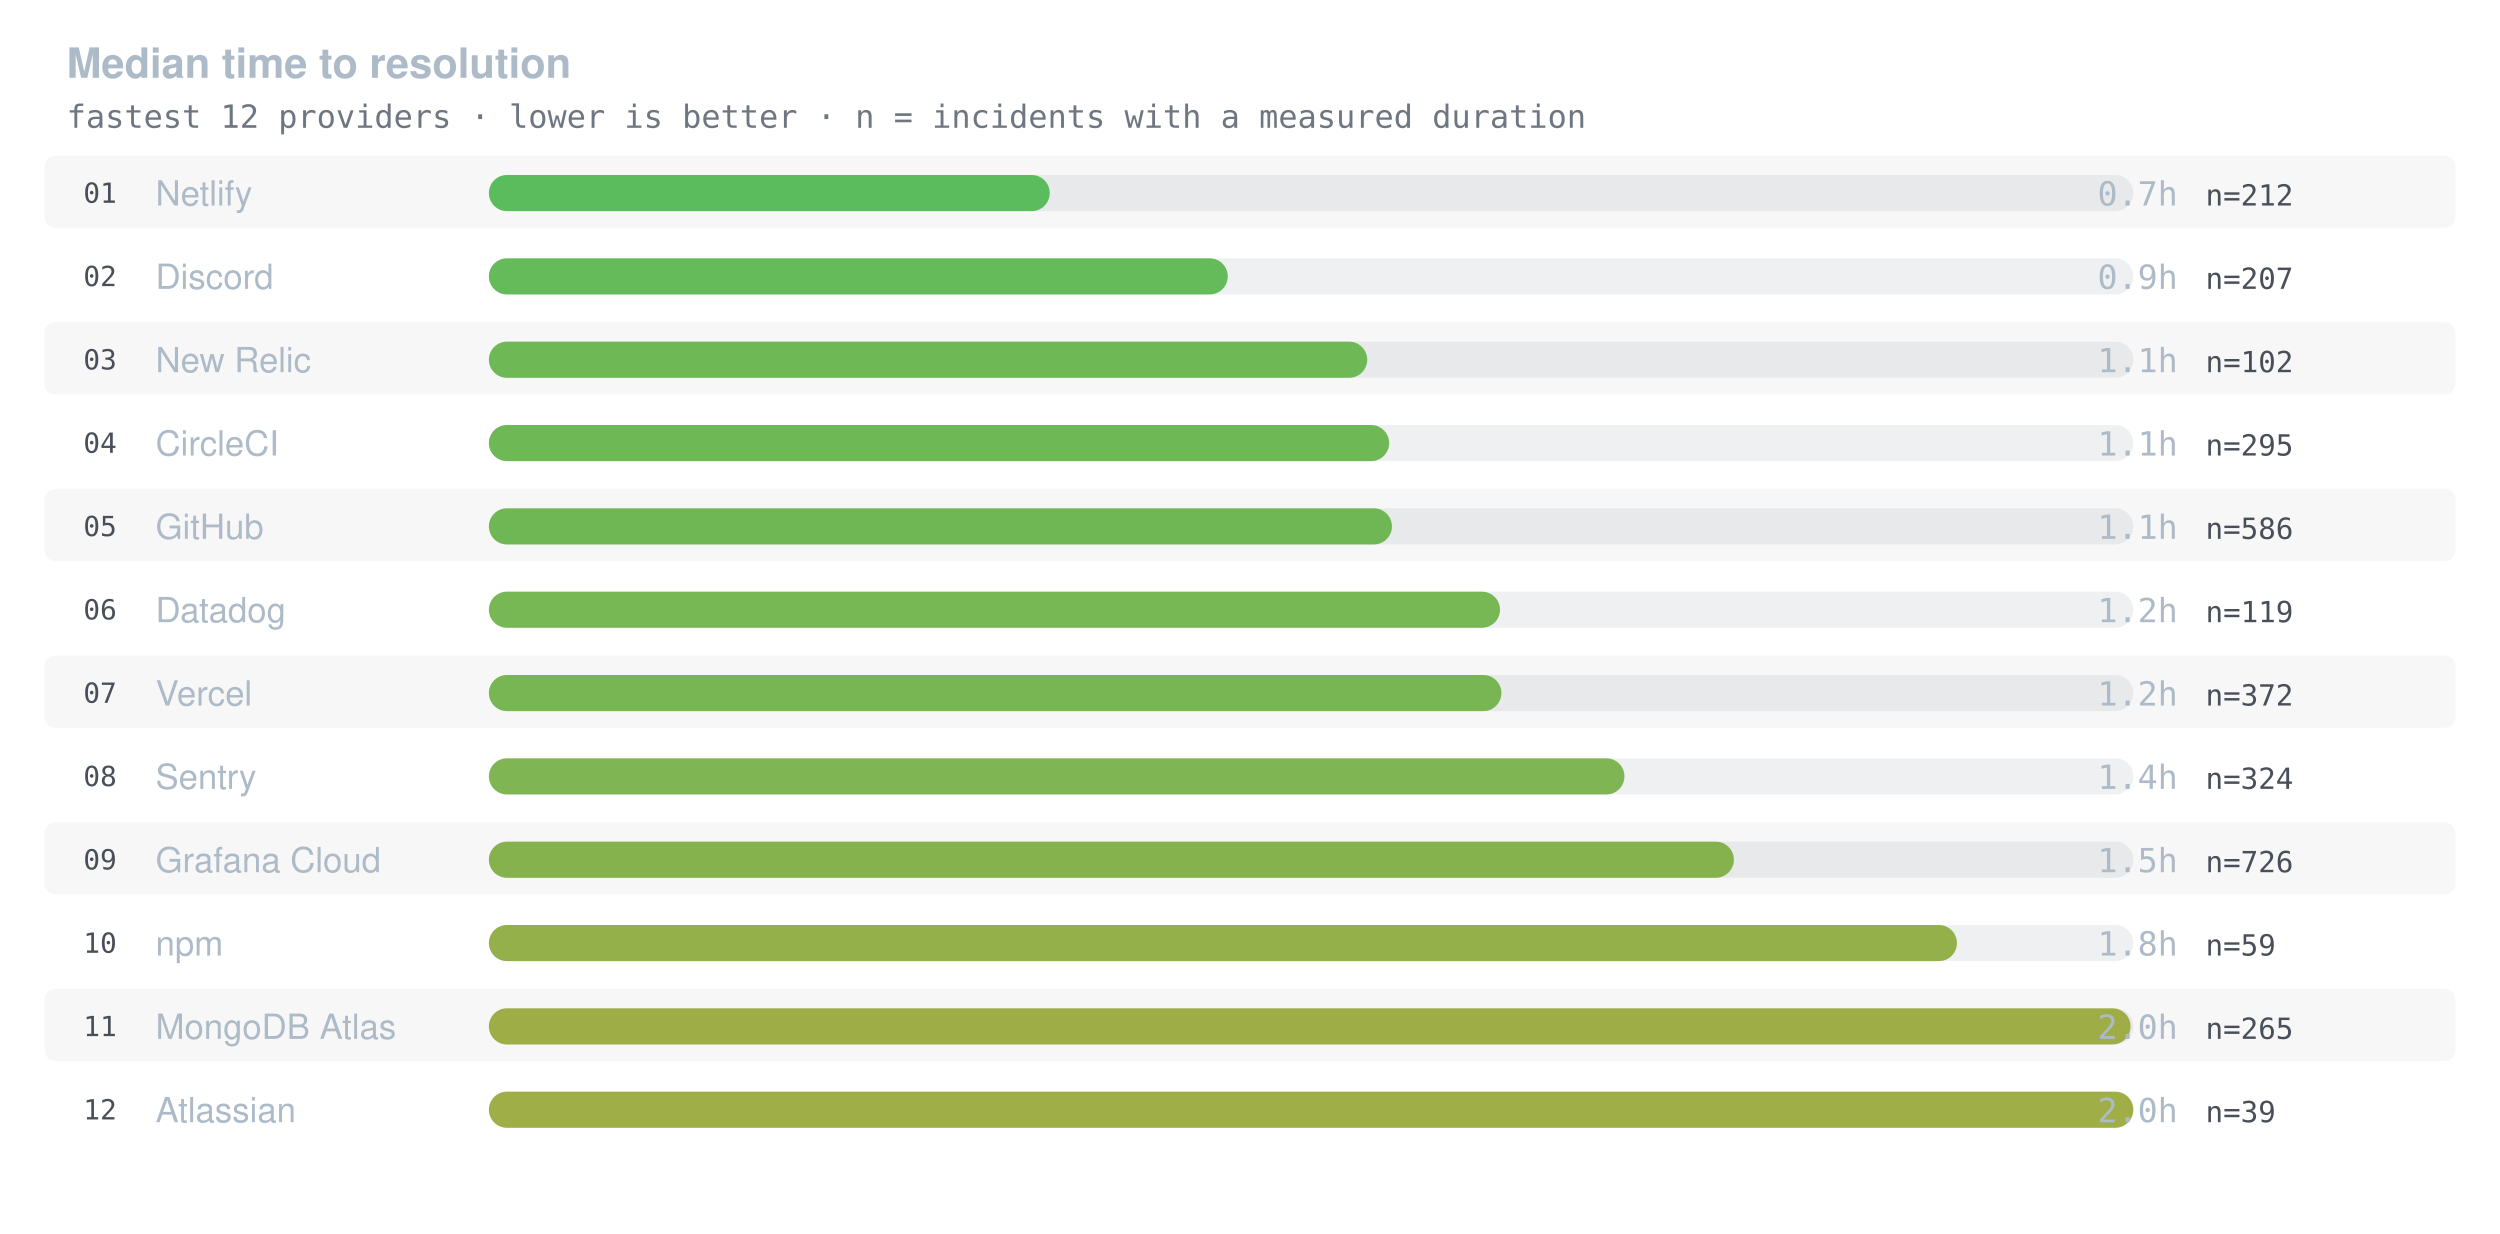
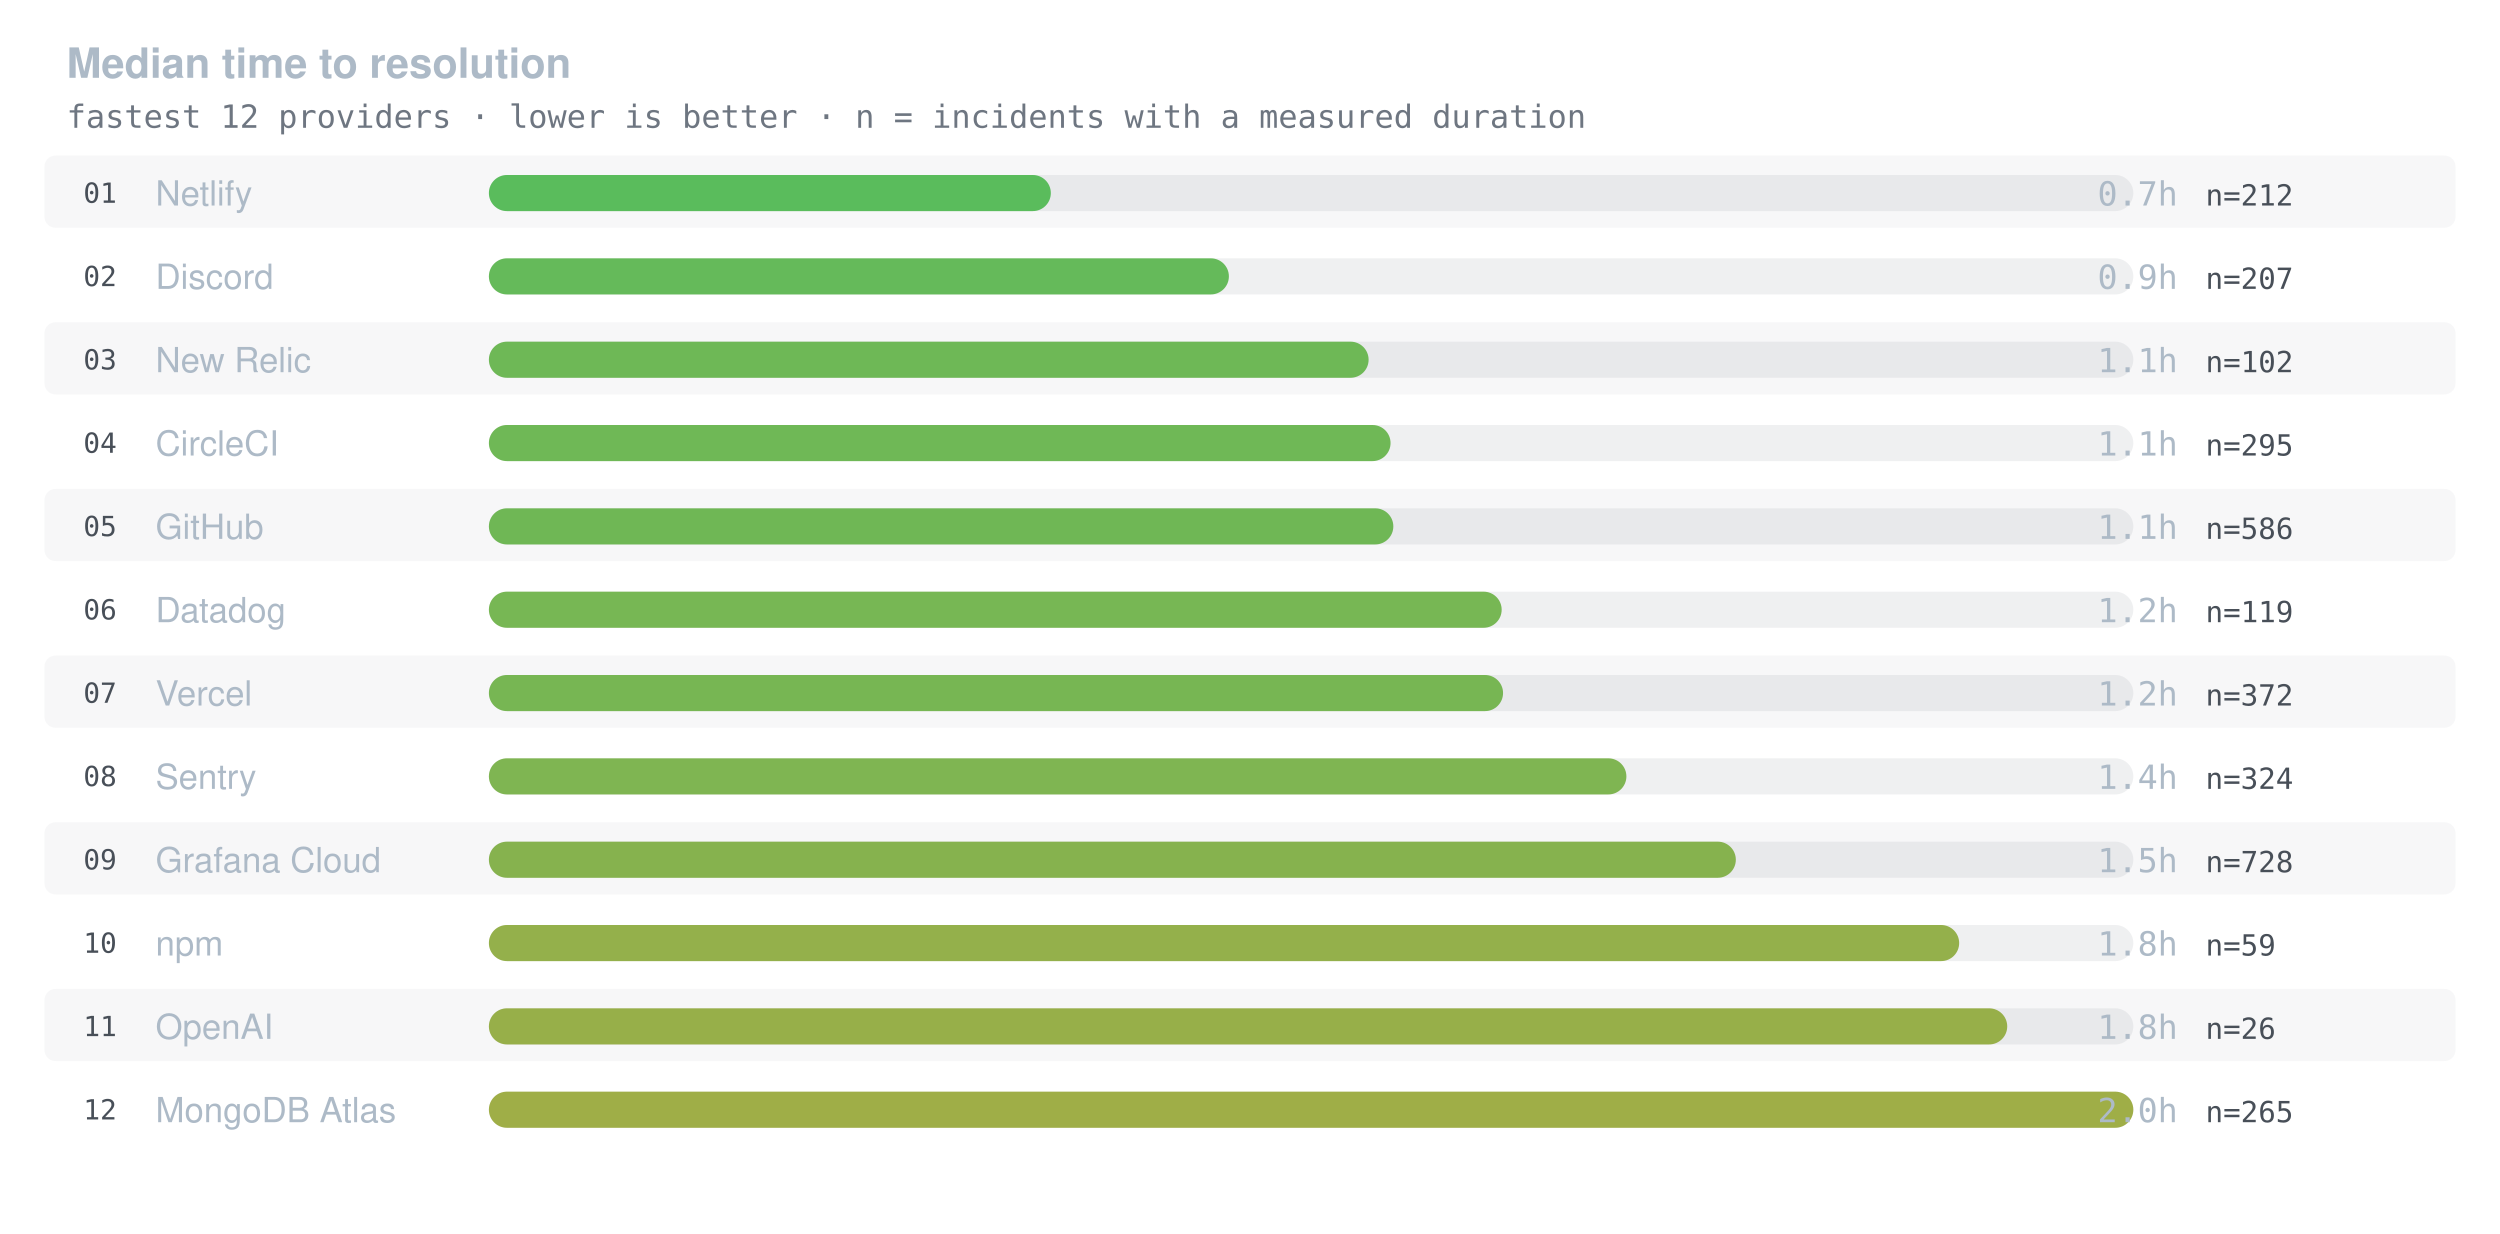
<svg xmlns="http://www.w3.org/2000/svg" viewBox="0 0 900 444" width="900" height="444" role="img">
  <text x="24" y="28" fill="#adbac7" font-size="15" font-family="-apple-system,BlinkMacSystemFont,Segoe UI,Helvetica,Arial,sans-serif" font-weight="600">Median time to resolution</text>
  <text x="24" y="46" fill="#6e7681" font-size="11.5" font-family="ui-monospace,SFMono-Regular,Menlo,Consolas,monospace">fastest 12 providers · lower is better · n = incidents with a measured duration</text>
  <rect x="16" y="56" width="868" height="26" rx="4" fill="#6e7681" opacity="0.055" />
  <text x="30" y="73" fill="#484f58" font-size="10" font-family="ui-monospace,SFMono-Regular,Menlo,Consolas,monospace">01</text>
  <text x="56" y="74" fill="#adbac7" font-size="12.5" font-family="-apple-system,BlinkMacSystemFont,Segoe UI,Helvetica,Arial,sans-serif">Netlify</text>
  <rect x="176" y="63" width="592" height="13" rx="6.5" fill="#6e7681" opacity="0.11" />
-   <rect x="176" y="63" width="201.9" height="13" rx="6.5" fill="#4ab74d" opacity="0.9" />
+   <rect x="176" y="63" width="202.3" height="13" rx="6.5" fill="#4ab74d" opacity="0.9" />
  <text x="784" y="74" fill="#adbac7" font-size="12" font-family="ui-monospace,SFMono-Regular,Menlo,Consolas,monospace" text-anchor="end">0.7h</text>
  <text x="794" y="74" fill="#484f58" font-size="10.5" font-family="ui-monospace,SFMono-Regular,Menlo,Consolas,monospace">n=212</text>
  <text x="30" y="103" fill="#484f58" font-size="10" font-family="ui-monospace,SFMono-Regular,Menlo,Consolas,monospace">02</text>
  <text x="56" y="104" fill="#adbac7" font-size="12.5" font-family="-apple-system,BlinkMacSystemFont,Segoe UI,Helvetica,Arial,sans-serif">Discord</text>
  <rect x="176" y="93" width="592" height="13" rx="6.5" fill="#6e7681" opacity="0.11" />
-   <rect x="176" y="93" width="266.0" height="13" rx="6.5" fill="#57b449" opacity="0.9" />
+   <rect x="176" y="93" width="266.4" height="13" rx="6.5" fill="#57b449" opacity="0.9" />
  <text x="784" y="104" fill="#adbac7" font-size="12" font-family="ui-monospace,SFMono-Regular,Menlo,Consolas,monospace" text-anchor="end">0.9h</text>
  <text x="794" y="104" fill="#484f58" font-size="10.5" font-family="ui-monospace,SFMono-Regular,Menlo,Consolas,monospace">n=207</text>
  <rect x="16" y="116" width="868" height="26" rx="4" fill="#6e7681" opacity="0.055" />
  <text x="30" y="133" fill="#484f58" font-size="10" font-family="ui-monospace,SFMono-Regular,Menlo,Consolas,monospace">03</text>
  <text x="56" y="134" fill="#adbac7" font-size="12.5" font-family="-apple-system,BlinkMacSystemFont,Segoe UI,Helvetica,Arial,sans-serif">New Relic</text>
  <rect x="176" y="123" width="592" height="13" rx="6.5" fill="#6e7681" opacity="0.11" />
-   <rect x="176" y="123" width="316.2" height="13" rx="6.5" fill="#61b246" opacity="0.9" />
+   <rect x="176" y="123" width="316.7" height="13" rx="6.5" fill="#61b246" opacity="0.9" />
  <text x="784" y="134" fill="#adbac7" font-size="12" font-family="ui-monospace,SFMono-Regular,Menlo,Consolas,monospace" text-anchor="end">1.1h</text>
  <text x="794" y="134" fill="#484f58" font-size="10.5" font-family="ui-monospace,SFMono-Regular,Menlo,Consolas,monospace">n=102</text>
  <text x="30" y="163" fill="#484f58" font-size="10" font-family="ui-monospace,SFMono-Regular,Menlo,Consolas,monospace">04</text>
  <text x="56" y="164" fill="#adbac7" font-size="12.5" font-family="-apple-system,BlinkMacSystemFont,Segoe UI,Helvetica,Arial,sans-serif">CircleCI</text>
  <rect x="176" y="153" width="592" height="13" rx="6.5" fill="#6e7681" opacity="0.11" />
-   <rect x="176" y="153" width="324.1" height="13" rx="6.5" fill="#62b145" opacity="0.9" />
+   <rect x="176" y="153" width="324.6" height="13" rx="6.5" fill="#62b145" opacity="0.9" />
  <text x="784" y="164" fill="#adbac7" font-size="12" font-family="ui-monospace,SFMono-Regular,Menlo,Consolas,monospace" text-anchor="end">1.1h</text>
  <text x="794" y="164" fill="#484f58" font-size="10.5" font-family="ui-monospace,SFMono-Regular,Menlo,Consolas,monospace">n=295</text>
  <rect x="16" y="176" width="868" height="26" rx="4" fill="#6e7681" opacity="0.055" />
  <text x="30" y="193" fill="#484f58" font-size="10" font-family="ui-monospace,SFMono-Regular,Menlo,Consolas,monospace">05</text>
  <text x="56" y="194" fill="#adbac7" font-size="12.5" font-family="-apple-system,BlinkMacSystemFont,Segoe UI,Helvetica,Arial,sans-serif">GitHub</text>
  <rect x="176" y="183" width="592" height="13" rx="6.5" fill="#6e7681" opacity="0.11" />
-   <rect x="176" y="183" width="325.1" height="13" rx="6.5" fill="#62b145" opacity="0.9" />
+   <rect x="176" y="183" width="325.6" height="13" rx="6.5" fill="#62b145" opacity="0.9" />
  <text x="784" y="194" fill="#adbac7" font-size="12" font-family="ui-monospace,SFMono-Regular,Menlo,Consolas,monospace" text-anchor="end">1.1h</text>
  <text x="794" y="194" fill="#484f58" font-size="10.5" font-family="ui-monospace,SFMono-Regular,Menlo,Consolas,monospace">n=586</text>
  <text x="30" y="223" fill="#484f58" font-size="10" font-family="ui-monospace,SFMono-Regular,Menlo,Consolas,monospace">06</text>
  <text x="56" y="224" fill="#adbac7" font-size="12.5" font-family="-apple-system,BlinkMacSystemFont,Segoe UI,Helvetica,Arial,sans-serif">Datadog</text>
  <rect x="176" y="213" width="592" height="13" rx="6.5" fill="#6e7681" opacity="0.11" />
-   <rect x="176" y="213" width="364.0" height="13" rx="6.5" fill="#6ab043" opacity="0.9" />
+   <rect x="176" y="213" width="364.6" height="13" rx="6.5" fill="#6ab043" opacity="0.9" />
  <text x="784" y="224" fill="#adbac7" font-size="12" font-family="ui-monospace,SFMono-Regular,Menlo,Consolas,monospace" text-anchor="end">1.2h</text>
  <text x="794" y="224" fill="#484f58" font-size="10.5" font-family="ui-monospace,SFMono-Regular,Menlo,Consolas,monospace">n=119</text>
  <rect x="16" y="236" width="868" height="26" rx="4" fill="#6e7681" opacity="0.055" />
  <text x="30" y="253" fill="#484f58" font-size="10" font-family="ui-monospace,SFMono-Regular,Menlo,Consolas,monospace">07</text>
  <text x="56" y="254" fill="#adbac7" font-size="12.5" font-family="-apple-system,BlinkMacSystemFont,Segoe UI,Helvetica,Arial,sans-serif">Vercel</text>
  <rect x="176" y="243" width="592" height="13" rx="6.5" fill="#6e7681" opacity="0.11" />
-   <rect x="176" y="243" width="364.5" height="13" rx="6.5" fill="#6ab043" opacity="0.9" />
+   <rect x="176" y="243" width="365.1" height="13" rx="6.5" fill="#6ab043" opacity="0.9" />
  <text x="784" y="254" fill="#adbac7" font-size="12" font-family="ui-monospace,SFMono-Regular,Menlo,Consolas,monospace" text-anchor="end">1.2h</text>
  <text x="794" y="254" fill="#484f58" font-size="10.5" font-family="ui-monospace,SFMono-Regular,Menlo,Consolas,monospace">n=372</text>
  <text x="30" y="283" fill="#484f58" font-size="10" font-family="ui-monospace,SFMono-Regular,Menlo,Consolas,monospace">08</text>
  <text x="56" y="284" fill="#adbac7" font-size="12.5" font-family="-apple-system,BlinkMacSystemFont,Segoe UI,Helvetica,Arial,sans-serif">Sentry</text>
  <rect x="176" y="273" width="592" height="13" rx="6.5" fill="#6e7681" opacity="0.11" />
-   <rect x="176" y="273" width="408.8" height="13" rx="6.5" fill="#73ae40" opacity="0.9" />
+   <rect x="176" y="273" width="409.5" height="13" rx="6.5" fill="#73ae40" opacity="0.9" />
  <text x="784" y="284" fill="#adbac7" font-size="12" font-family="ui-monospace,SFMono-Regular,Menlo,Consolas,monospace" text-anchor="end">1.4h</text>
  <text x="794" y="284" fill="#484f58" font-size="10.5" font-family="ui-monospace,SFMono-Regular,Menlo,Consolas,monospace">n=324</text>
  <rect x="16" y="296" width="868" height="26" rx="4" fill="#6e7681" opacity="0.055" />
  <text x="30" y="313" fill="#484f58" font-size="10" font-family="ui-monospace,SFMono-Regular,Menlo,Consolas,monospace">09</text>
  <text x="56" y="314" fill="#adbac7" font-size="12.5" font-family="-apple-system,BlinkMacSystemFont,Segoe UI,Helvetica,Arial,sans-serif">Grafana Cloud</text>
  <rect x="176" y="303" width="592" height="13" rx="6.5" fill="#6e7681" opacity="0.11" />
-   <rect x="176" y="303" width="448.2" height="13" rx="6.5" fill="#7bac3d" opacity="0.9" />
+   <rect x="176" y="303" width="448.9" height="13" rx="6.5" fill="#7bac3d" opacity="0.9" />
  <text x="784" y="314" fill="#adbac7" font-size="12" font-family="ui-monospace,SFMono-Regular,Menlo,Consolas,monospace" text-anchor="end">1.5h</text>
-   <text x="794" y="314" fill="#484f58" font-size="10.5" font-family="ui-monospace,SFMono-Regular,Menlo,Consolas,monospace">n=726</text>
+   <text x="794" y="314" fill="#484f58" font-size="10.5" font-family="ui-monospace,SFMono-Regular,Menlo,Consolas,monospace">n=728</text>
  <text x="30" y="343" fill="#484f58" font-size="10" font-family="ui-monospace,SFMono-Regular,Menlo,Consolas,monospace">10</text>
  <text x="56" y="344" fill="#adbac7" font-size="12.5" font-family="-apple-system,BlinkMacSystemFont,Segoe UI,Helvetica,Arial,sans-serif">npm</text>
  <rect x="176" y="333" width="592" height="13" rx="6.5" fill="#6e7681" opacity="0.11" />
-   <rect x="176" y="333" width="528.5" height="13" rx="6.5" fill="#8ba938" opacity="0.9" />
+   <rect x="176" y="333" width="529.3" height="13" rx="6.5" fill="#8ba938" opacity="0.9" />
  <text x="784" y="344" fill="#adbac7" font-size="12" font-family="ui-monospace,SFMono-Regular,Menlo,Consolas,monospace" text-anchor="end">1.8h</text>
  <text x="794" y="344" fill="#484f58" font-size="10.5" font-family="ui-monospace,SFMono-Regular,Menlo,Consolas,monospace">n=59</text>
  <rect x="16" y="356" width="868" height="26" rx="4" fill="#6e7681" opacity="0.055" />
  <text x="30" y="373" fill="#484f58" font-size="10" font-family="ui-monospace,SFMono-Regular,Menlo,Consolas,monospace">11</text>
-   <text x="56" y="374" fill="#adbac7" font-size="12.5" font-family="-apple-system,BlinkMacSystemFont,Segoe UI,Helvetica,Arial,sans-serif">MongoDB Atlas</text>
+   <text x="56" y="374" fill="#adbac7" font-size="12.5" font-family="-apple-system,BlinkMacSystemFont,Segoe UI,Helvetica,Arial,sans-serif">OpenAI</text>
  <rect x="176" y="363" width="592" height="13" rx="6.5" fill="#6e7681" opacity="0.11" />
-   <rect x="176" y="363" width="591.0" height="13" rx="6.5" fill="#97a634" opacity="0.9" />
-   <text x="784" y="374" fill="#adbac7" font-size="12" font-family="ui-monospace,SFMono-Regular,Menlo,Consolas,monospace" text-anchor="end">2.0h</text>
-   <text x="794" y="374" fill="#484f58" font-size="10.5" font-family="ui-monospace,SFMono-Regular,Menlo,Consolas,monospace">n=265</text>
+   <rect x="176" y="363" width="546.6" height="13" rx="6.5" fill="#8ea837" opacity="0.9" />
+   <text x="784" y="374" fill="#adbac7" font-size="12" font-family="ui-monospace,SFMono-Regular,Menlo,Consolas,monospace" text-anchor="end">1.8h</text>
+   <text x="794" y="374" fill="#484f58" font-size="10.5" font-family="ui-monospace,SFMono-Regular,Menlo,Consolas,monospace">n=26</text>
  <text x="30" y="403" fill="#484f58" font-size="10" font-family="ui-monospace,SFMono-Regular,Menlo,Consolas,monospace">12</text>
-   <text x="56" y="404" fill="#adbac7" font-size="12.5" font-family="-apple-system,BlinkMacSystemFont,Segoe UI,Helvetica,Arial,sans-serif">Atlassian</text>
+   <text x="56" y="404" fill="#adbac7" font-size="12.5" font-family="-apple-system,BlinkMacSystemFont,Segoe UI,Helvetica,Arial,sans-serif">MongoDB Atlas</text>
  <rect x="176" y="393" width="592" height="13" rx="6.5" fill="#6e7681" opacity="0.11" />
  <rect x="176" y="393" width="592.0" height="13" rx="6.5" fill="#97a634" opacity="0.9" />
  <text x="784" y="404" fill="#adbac7" font-size="12" font-family="ui-monospace,SFMono-Regular,Menlo,Consolas,monospace" text-anchor="end">2.0h</text>
-   <text x="794" y="404" fill="#484f58" font-size="10.5" font-family="ui-monospace,SFMono-Regular,Menlo,Consolas,monospace">n=39</text>
+   <text x="794" y="404" fill="#484f58" font-size="10.5" font-family="ui-monospace,SFMono-Regular,Menlo,Consolas,monospace">n=265</text>
</svg>
